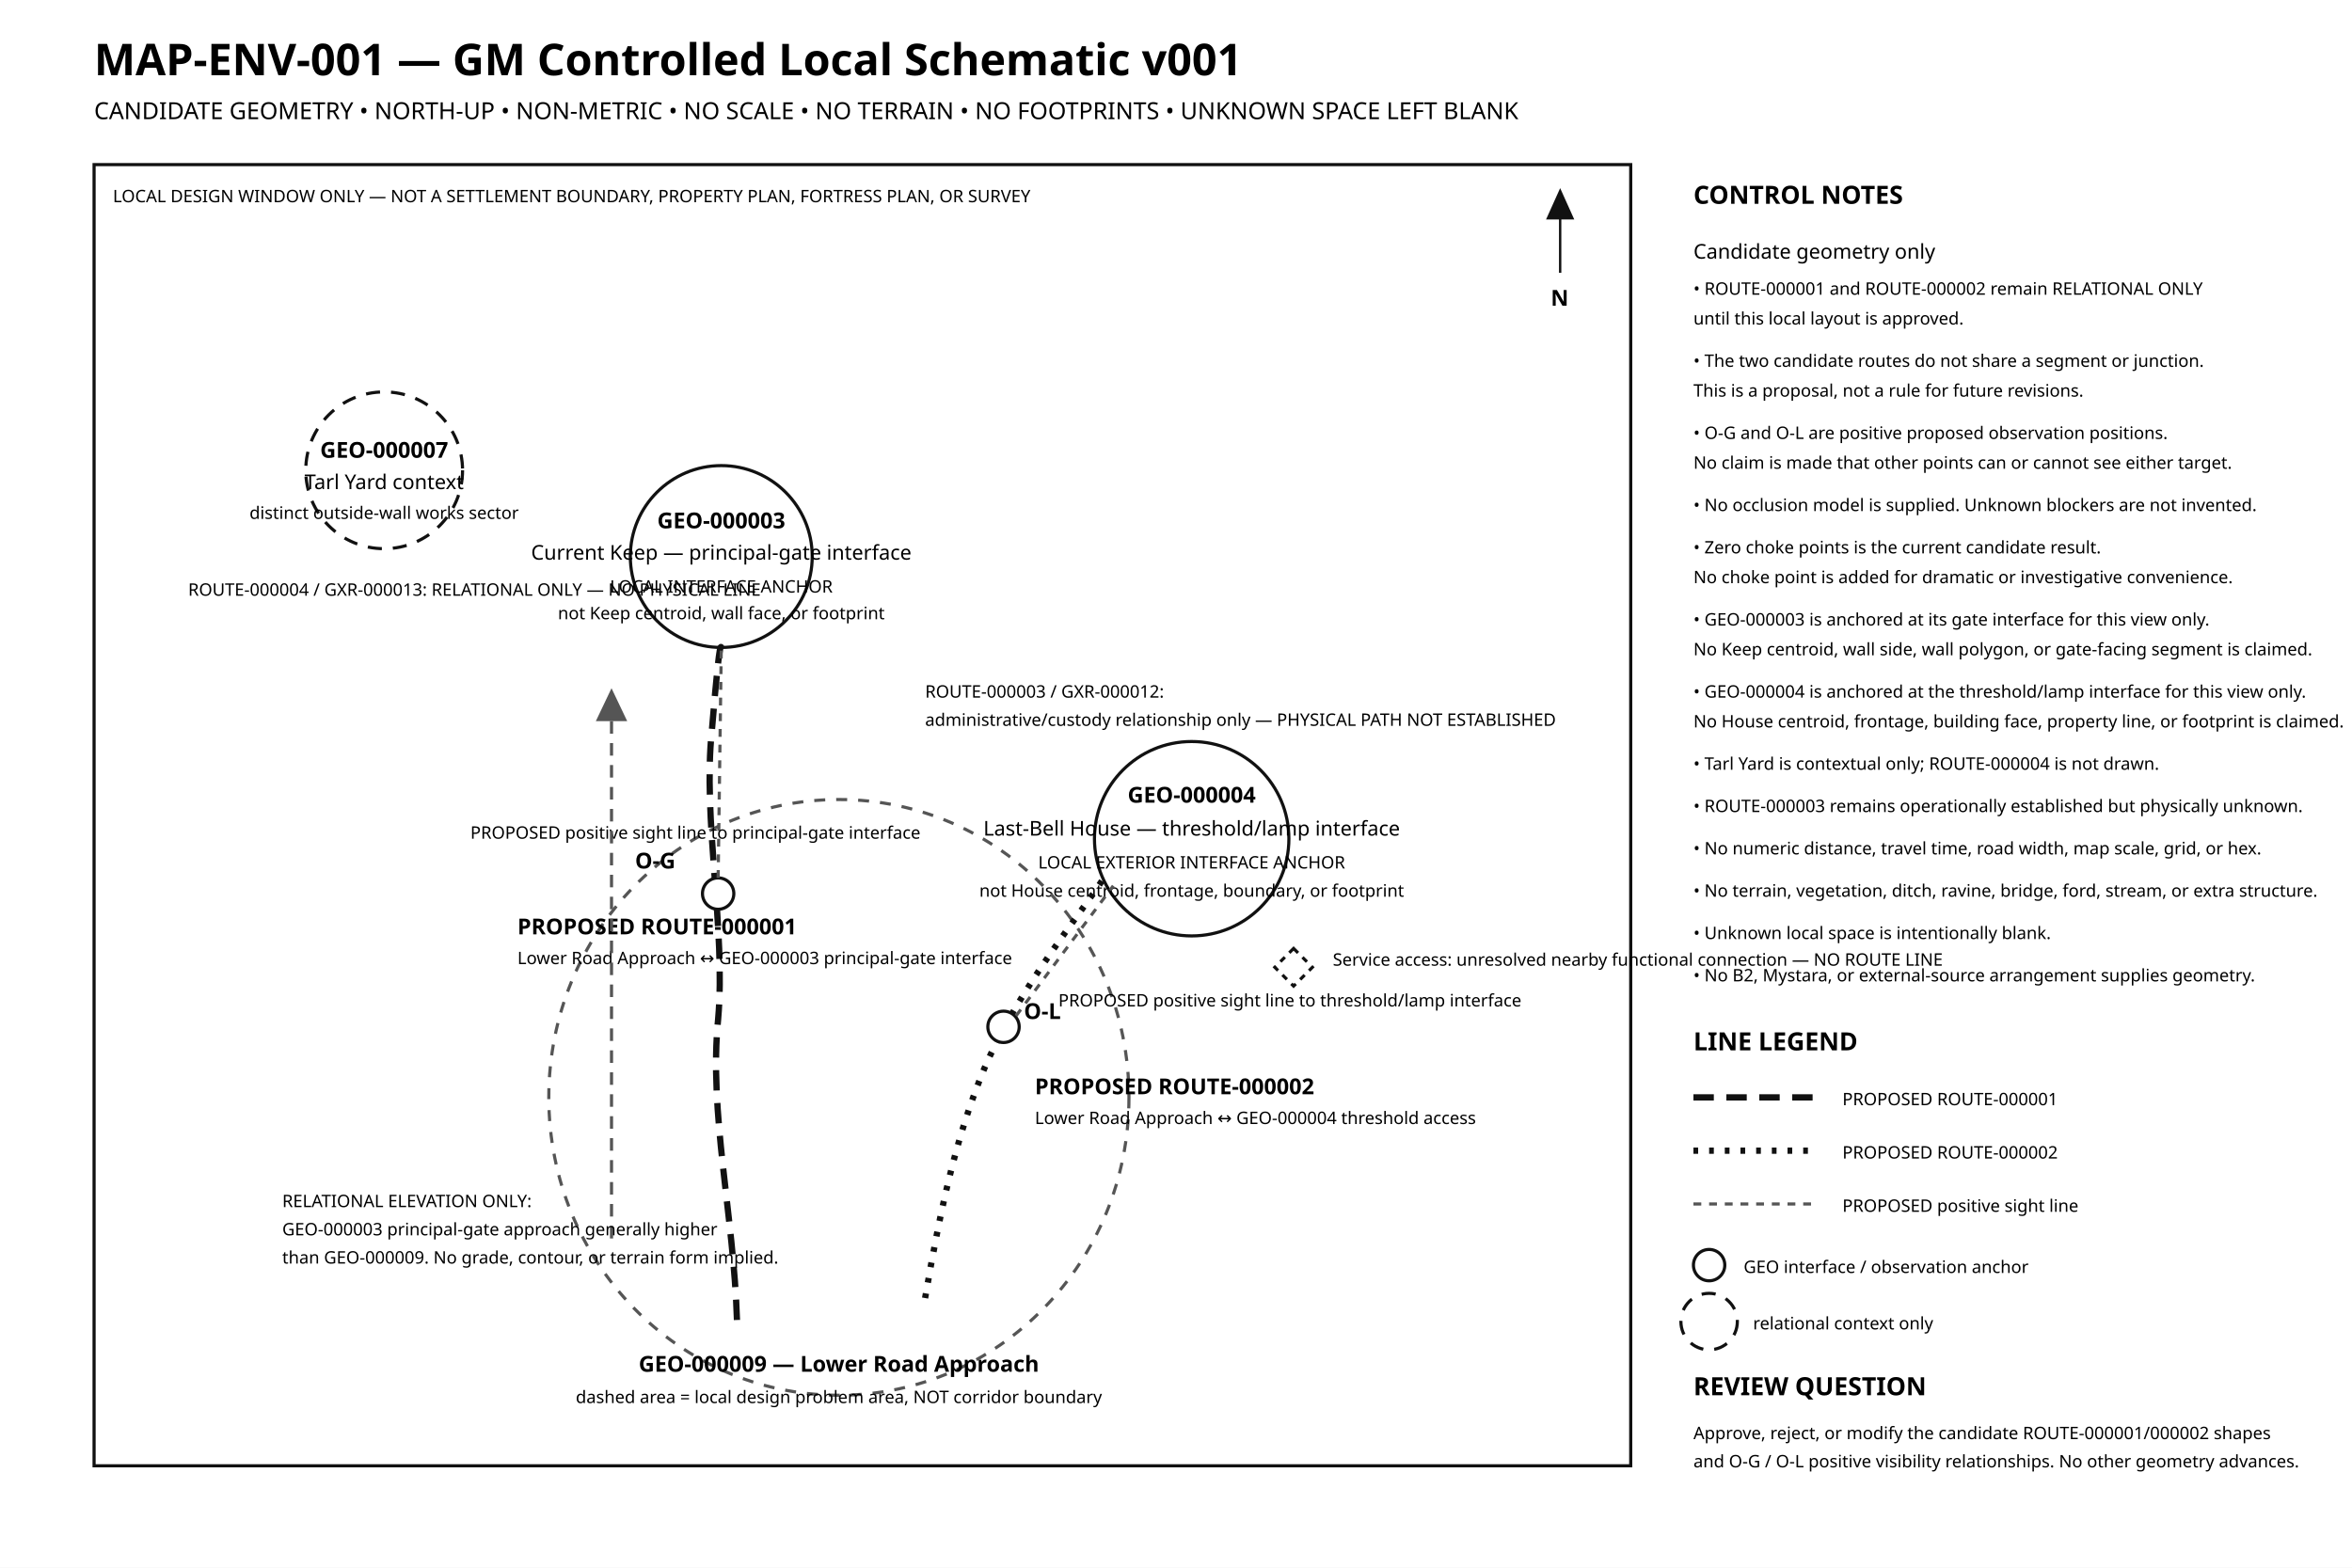
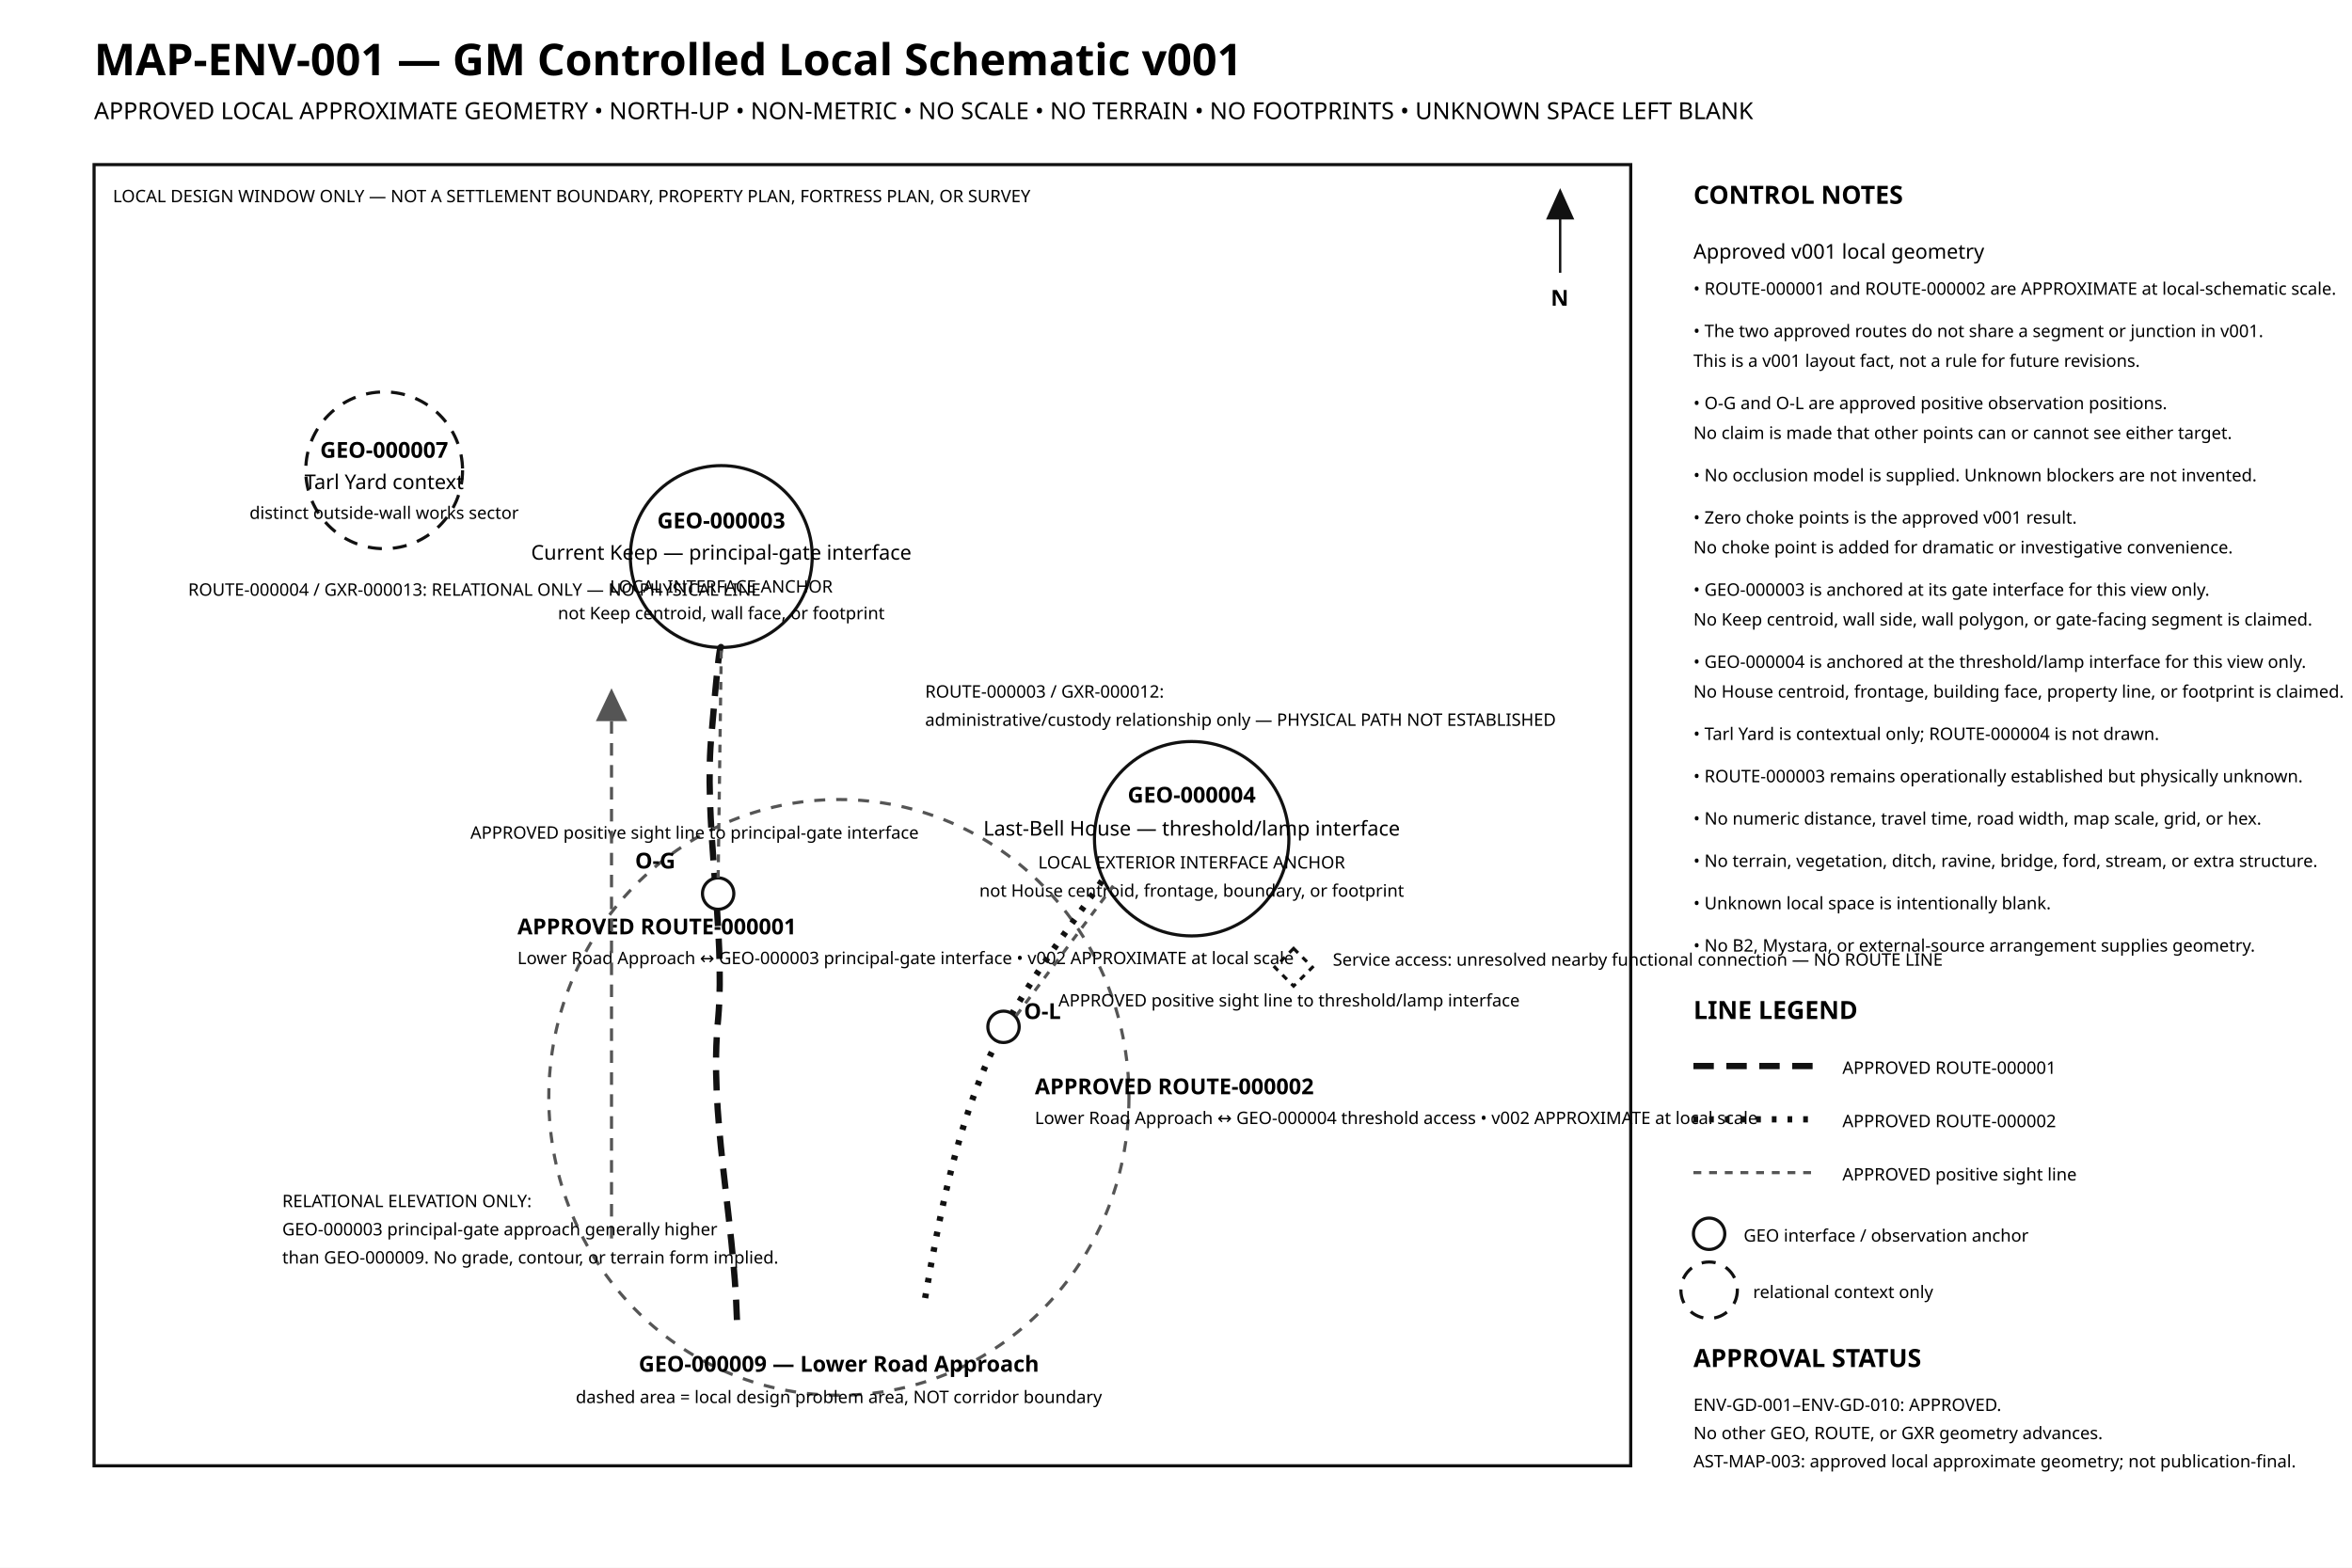
<svg xmlns="http://www.w3.org/2000/svg" width="1500" height="1000" viewBox="0 0 1500 1000">
  <style>
    .title{font:700 28px sans-serif}.sub{font:15px sans-serif}.section{font:700 16px sans-serif}.label{font:700 14px sans-serif}.body{font:13px sans-serif}.tiny{font:11px sans-serif}
    .frame{fill:none;stroke:#111;stroke-width:2}.anchor{fill:#fff;stroke:#111;stroke-width:2}.context{fill:#fff;stroke:#111;stroke-width:2;stroke-dasharray:9 7}
    .problem{fill:none;stroke:#555;stroke-width:2;stroke-dasharray:7 7}.route1{fill:none;stroke:#111;stroke-width:4;stroke-dasharray:13 8}.route2{fill:none;stroke:#111;stroke-width:4;stroke-dasharray:3 7}
    .sight{fill:none;stroke:#555;stroke-width:2;stroke-dasharray:5 5}.abstract{fill:#fff;stroke:#111;stroke-width:2;stroke-dasharray:4 4}.rule{stroke:#111;stroke-width:1.5}.elev{stroke:#555;stroke-width:2;stroke-dasharray:8 6}
  </style>
  <rect x="0" y="0" width="1500" height="1000" fill="#fff" />
  <text x="60" y="48" class="title">MAP-ENV-001 — GM Controlled Local Schematic v001</text>
-   <text x="60" y="76" class="sub">CANDIDATE GEOMETRY • NORTH-UP • NON-METRIC • NO SCALE • NO TERRAIN • NO FOOTPRINTS • UNKNOWN SPACE LEFT BLANK</text>
+   <text x="60" y="76" class="sub">APPROVED LOCAL APPROXIMATE GEOMETRY • NORTH-UP • NON-METRIC • NO SCALE • NO TERRAIN • NO FOOTPRINTS • UNKNOWN SPACE LEFT BLANK</text>
  <rect x="60" y="105" width="980" height="830" class="frame" />
  <text x="72" y="129" class="tiny">LOCAL DESIGN WINDOW ONLY — NOT A SETTLEMENT BOUNDARY, PROPERTY PLAN, FORTRESS PLAN, OR SURVEY</text>
  <line x1="995" y1="174" x2="995" y2="132" class="rule" />
  <path d="M995 120 L986 140 L1004 140 Z" fill="#111" />
  <text x="989" y="195" class="label">N</text>
  <circle cx="460" cy="355" r="58" class="anchor" />
  <text x="460" y="337" text-anchor="middle" class="label">GEO-000003</text>
  <text x="460" y="357" text-anchor="middle" class="body">Current Keep — principal-gate interface</text>
  <text x="460" y="378" text-anchor="middle" class="tiny">LOCAL INTERFACE ANCHOR</text>
  <text x="460" y="395" text-anchor="middle" class="tiny">not Keep centroid, wall face, or footprint</text>
  <circle cx="245" cy="300" r="50" class="context" />
  <text x="245" y="292" text-anchor="middle" class="label">GEO-000007</text>
  <text x="245" y="312" text-anchor="middle" class="body">Tarl Yard context</text>
  <text x="245" y="331" text-anchor="middle" class="tiny">distinct outside-wall works sector</text>
  <text x="120" y="380" class="tiny">ROUTE-000004 / GXR-000013: RELATIONAL ONLY — NO PHYSICAL LINE</text>
  <circle cx="760" cy="535" r="62" class="anchor" />
  <text x="760" y="512" text-anchor="middle" class="label">GEO-000004</text>
  <text x="760" y="533" text-anchor="middle" class="body">Last-Bell House — threshold/lamp interface</text>
  <text x="760" y="554" text-anchor="middle" class="tiny">LOCAL EXTERIOR INTERFACE ANCHOR</text>
  <text x="760" y="572" text-anchor="middle" class="tiny">not House centroid, frontage, boundary, or footprint</text>
  <polygon points="825,605 837,617 825,629 813,617" class="abstract" />
  <text x="850" y="616" class="tiny">Service access: unresolved nearby functional connection — NO ROUTE LINE</text>
  <ellipse cx="535" cy="700" rx="185" ry="190" class="problem" />
  <text x="535" y="875" text-anchor="middle" class="label">GEO-000009 — Lower Road Approach</text>
  <text x="535" y="895" text-anchor="middle" class="tiny">dashed area = local design problem area, NOT corridor boundary</text>
  <path d="M470 842 C468 775 452 710 458 650 C463 593 448 522 454 466 C457 430 459 410 460 413" class="route1" />
-   <text x="330" y="596" class="label">PROPOSED ROUTE-000001</text>
-   <text x="330" y="615" class="tiny">Lower Road Approach ↔ GEO-000003 principal-gate interface</text>
+   <text x="330" y="596" class="label">APPROVED ROUTE-000001</text>
+   <text x="330" y="615" class="tiny">Lower Road Approach ↔ GEO-000003 principal-gate interface • v002 APPROXIMATE at local scale</text>
  <path d="M590 828 C600 770 610 724 628 681 C650 630 690 582 704 560" class="route2" />
-   <text x="660" y="698" class="label">PROPOSED ROUTE-000002</text>
-   <text x="660" y="717" class="tiny">Lower Road Approach ↔ GEO-000004 threshold access</text>
+   <text x="660" y="698" class="label">APPROVED ROUTE-000002</text>
+   <text x="660" y="717" class="tiny">Lower Road Approach ↔ GEO-000004 threshold access • v002 APPROXIMATE at local scale</text>
  <circle cx="458" cy="570" r="10" class="anchor" />
  <text x="405" y="554" class="label">O-G</text>
  <path d="M458 560 L460 413" class="sight" />
-   <text x="300" y="535" class="tiny">PROPOSED positive sight line to principal-gate interface</text>
+   <text x="300" y="535" class="tiny">APPROVED positive sight line to principal-gate interface</text>
  <circle cx="640" cy="655" r="10" class="anchor" />
  <text x="653" y="650" class="label">O-L</text>
  <path d="M648 648 L710 565" class="sight" />
-   <text x="675" y="642" class="tiny">PROPOSED positive sight line to threshold/lamp interface</text>
+   <text x="675" y="642" class="tiny">APPROVED positive sight line to threshold/lamp interface</text>
  <line x1="390" y1="790" x2="390" y2="455" class="elev" />
  <path d="M390 439 L380 460 L400 460 Z" fill="#555" />
  <text x="180" y="770" class="tiny">RELATIONAL ELEVATION ONLY:</text>
  <text x="180" y="788" class="tiny">GEO-000003 principal-gate approach generally higher</text>
  <text x="180" y="806" class="tiny">than GEO-000009. No grade, contour, or terrain form implied.</text>
  <text x="590" y="445" class="tiny">ROUTE-000003 / GXR-000012:</text>
  <text x="590" y="463" class="tiny">administrative/custody relationship only — PHYSICAL PATH NOT ESTABLISHED</text>
  <text x="1080" y="130" class="section">CONTROL NOTES</text>
-   <text x="1080" y="165" class="body">Candidate geometry only</text>
-   <text x="1080" y="188" class="tiny">• ROUTE-000001 and ROUTE-000002 remain RELATIONAL ONLY</text>
-   <text x="1080" y="207" class="tiny">  until this local layout is approved.</text>
-   <text x="1080" y="234" class="tiny">• The two candidate routes do not share a segment or junction.</text>
-   <text x="1080" y="253" class="tiny">  This is a proposal, not a rule for future revisions.</text>
-   <text x="1080" y="280" class="tiny">• O-G and O-L are positive proposed observation positions.</text>
-   <text x="1080" y="299" class="tiny">  No claim is made that other points can or cannot see either target.</text>
-   <text x="1080" y="326" class="tiny">• No occlusion model is supplied. Unknown blockers are not invented.</text>
-   <text x="1080" y="353" class="tiny">• Zero choke points is the current candidate result.</text>
-   <text x="1080" y="372" class="tiny">  No choke point is added for dramatic or investigative convenience.</text>
-   <text x="1080" y="399" class="tiny">• GEO-000003 is anchored at its gate interface for this view only.</text>
-   <text x="1080" y="418" class="tiny">  No Keep centroid, wall side, wall polygon, or gate-facing segment is claimed.</text>
-   <text x="1080" y="445" class="tiny">• GEO-000004 is anchored at the threshold/lamp interface for this view only.</text>
-   <text x="1080" y="464" class="tiny">  No House centroid, frontage, building face, property line, or footprint is claimed.</text>
-   <text x="1080" y="491" class="tiny">• Tarl Yard is contextual only; ROUTE-000004 is not drawn.</text>
-   <text x="1080" y="518" class="tiny">• ROUTE-000003 remains operationally established but physically unknown.</text>
-   <text x="1080" y="545" class="tiny">• No numeric distance, travel time, road width, map scale, grid, or hex.</text>
-   <text x="1080" y="572" class="tiny">• No terrain, vegetation, ditch, ravine, bridge, ford, stream, or extra structure.</text>
-   <text x="1080" y="599" class="tiny">• Unknown local space is intentionally blank.</text>
-   <text x="1080" y="626" class="tiny">• No B2, Mystara, or external-source arrangement supplies geometry.</text>
-   <text x="1080" y="670" class="section">LINE LEGEND</text>
-   <line x1="1080" y1="700" x2="1160" y2="700" class="route1" />
-   <text x="1175" y="705" class="tiny">PROPOSED ROUTE-000001</text>
-   <line x1="1080" y1="734" x2="1160" y2="734" class="route2" />
-   <text x="1175" y="739" class="tiny">PROPOSED ROUTE-000002</text>
-   <line x1="1080" y1="768" x2="1160" y2="768" class="sight" />
-   <text x="1175" y="773" class="tiny">PROPOSED positive sight line</text>
-   <circle cx="1090" cy="807" r="10" class="anchor" />
-   <text x="1112" y="812" class="tiny">GEO interface / observation anchor</text>
-   <circle cx="1090" cy="843" r="18" class="context" />
-   <text x="1118" y="848" class="tiny">relational context only</text>
-   <text x="1080" y="890" class="section">REVIEW QUESTION</text>
-   <text x="1080" y="918" class="tiny">Approve, reject, or modify the candidate ROUTE-000001/000002 shapes</text>
-   <text x="1080" y="936" class="tiny">and O-G / O-L positive visibility relationships. No other geometry advances.</text>
+   <text x="1080" y="165" class="body">Approved v001 local geometry</text>
+   <text x="1080" y="188" class="tiny">• ROUTE-000001 and ROUTE-000002 are APPROXIMATE at local-schematic scale.</text>
+   <text x="1080" y="215" class="tiny">• The two approved routes do not share a segment or junction in v001.</text>
+   <text x="1080" y="234" class="tiny">  This is a v001 layout fact, not a rule for future revisions.</text>
+   <text x="1080" y="261" class="tiny">• O-G and O-L are approved positive observation positions.</text>
+   <text x="1080" y="280" class="tiny">  No claim is made that other points can or cannot see either target.</text>
+   <text x="1080" y="307" class="tiny">• No occlusion model is supplied. Unknown blockers are not invented.</text>
+   <text x="1080" y="334" class="tiny">• Zero choke points is the approved v001 result.</text>
+   <text x="1080" y="353" class="tiny">  No choke point is added for dramatic or investigative convenience.</text>
+   <text x="1080" y="380" class="tiny">• GEO-000003 is anchored at its gate interface for this view only.</text>
+   <text x="1080" y="399" class="tiny">  No Keep centroid, wall side, wall polygon, or gate-facing segment is claimed.</text>
+   <text x="1080" y="426" class="tiny">• GEO-000004 is anchored at the threshold/lamp interface for this view only.</text>
+   <text x="1080" y="445" class="tiny">  No House centroid, frontage, building face, property line, or footprint is claimed.</text>
+   <text x="1080" y="472" class="tiny">• Tarl Yard is contextual only; ROUTE-000004 is not drawn.</text>
+   <text x="1080" y="499" class="tiny">• ROUTE-000003 remains operationally established but physically unknown.</text>
+   <text x="1080" y="526" class="tiny">• No numeric distance, travel time, road width, map scale, grid, or hex.</text>
+   <text x="1080" y="553" class="tiny">• No terrain, vegetation, ditch, ravine, bridge, ford, stream, or extra structure.</text>
+   <text x="1080" y="580" class="tiny">• Unknown local space is intentionally blank.</text>
+   <text x="1080" y="607" class="tiny">• No B2, Mystara, or external-source arrangement supplies geometry.</text>
+   <text x="1080" y="650" class="section">LINE LEGEND</text>
+   <line x1="1080" y1="680" x2="1160" y2="680" class="route1" />
+   <text x="1175" y="685" class="tiny">APPROVED ROUTE-000001</text>
+   <line x1="1080" y1="714" x2="1160" y2="714" class="route2" />
+   <text x="1175" y="719" class="tiny">APPROVED ROUTE-000002</text>
+   <line x1="1080" y1="748" x2="1160" y2="748" class="sight" />
+   <text x="1175" y="753" class="tiny">APPROVED positive sight line</text>
+   <circle cx="1090" cy="787" r="10" class="anchor" />
+   <text x="1112" y="792" class="tiny">GEO interface / observation anchor</text>
+   <circle cx="1090" cy="823" r="18" class="context" />
+   <text x="1118" y="828" class="tiny">relational context only</text>
+   <text x="1080" y="872" class="section">APPROVAL STATUS</text>
+   <text x="1080" y="900" class="tiny">ENV-GD-001–ENV-GD-010: APPROVED.</text>
+   <text x="1080" y="918" class="tiny">No other GEO, ROUTE, or GXR geometry advances.</text>
+   <text x="1080" y="936" class="tiny">AST-MAP-003: approved local approximate geometry; not publication-final.</text>
</svg>
